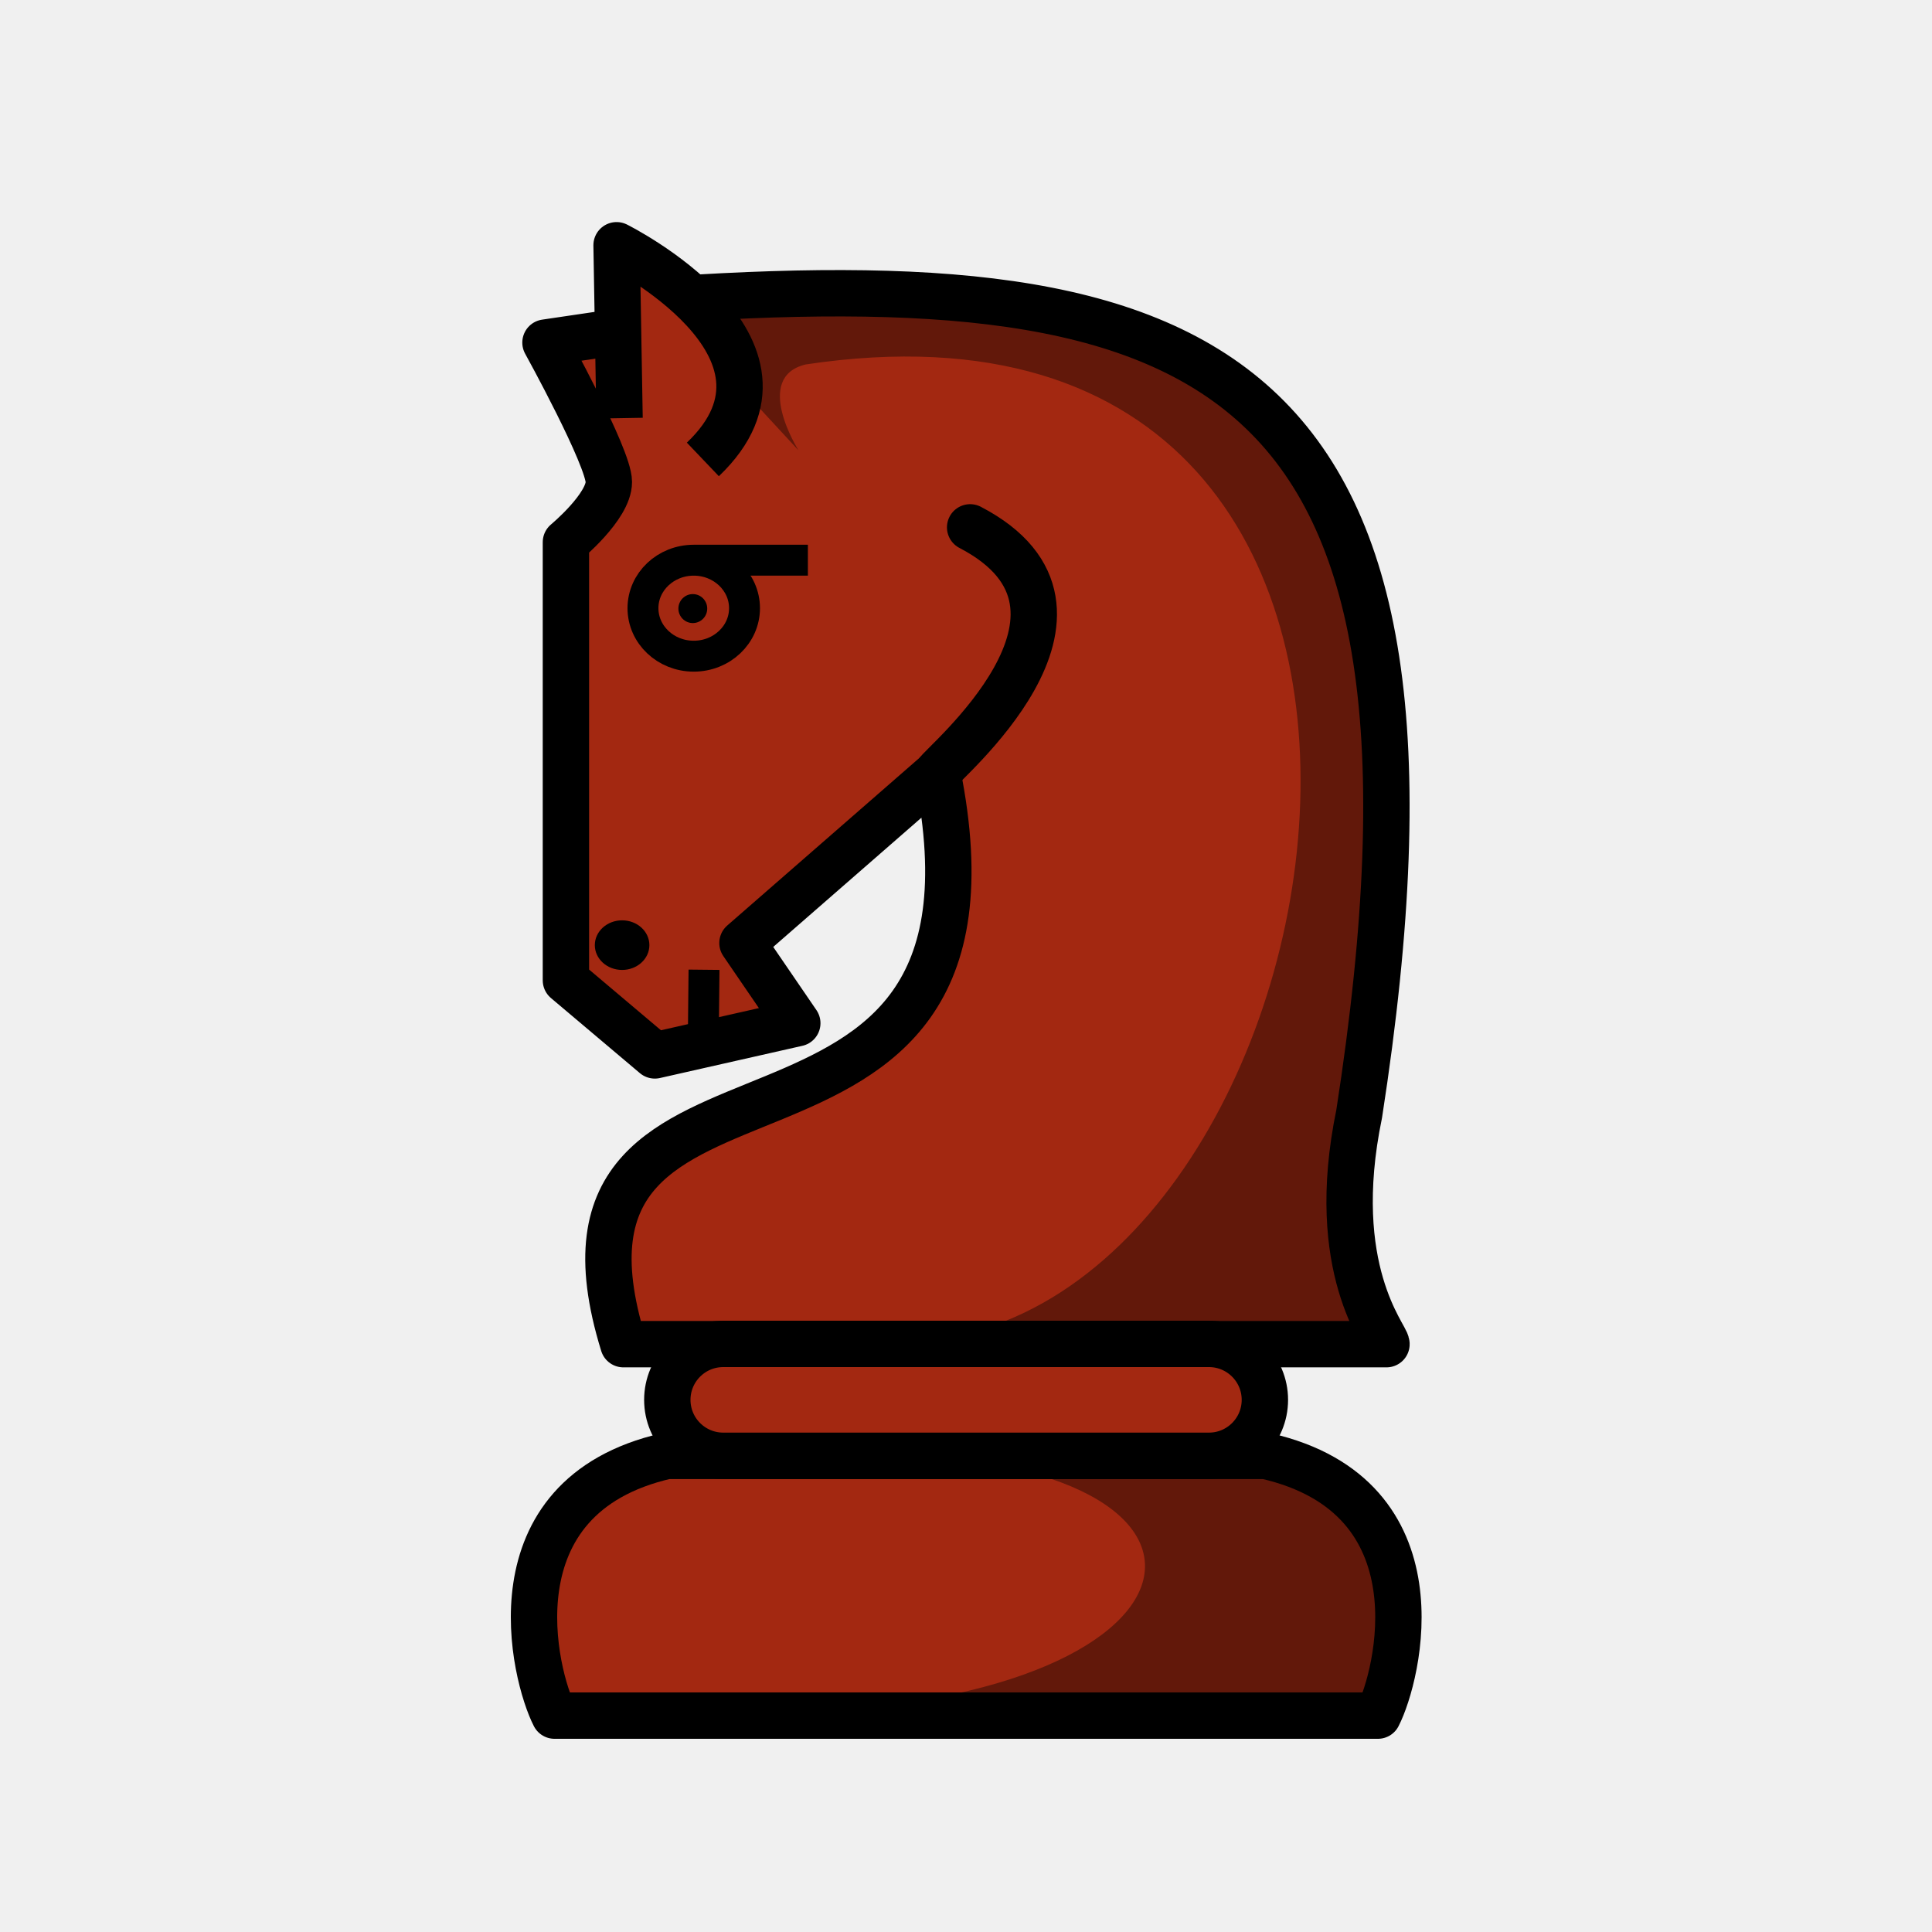
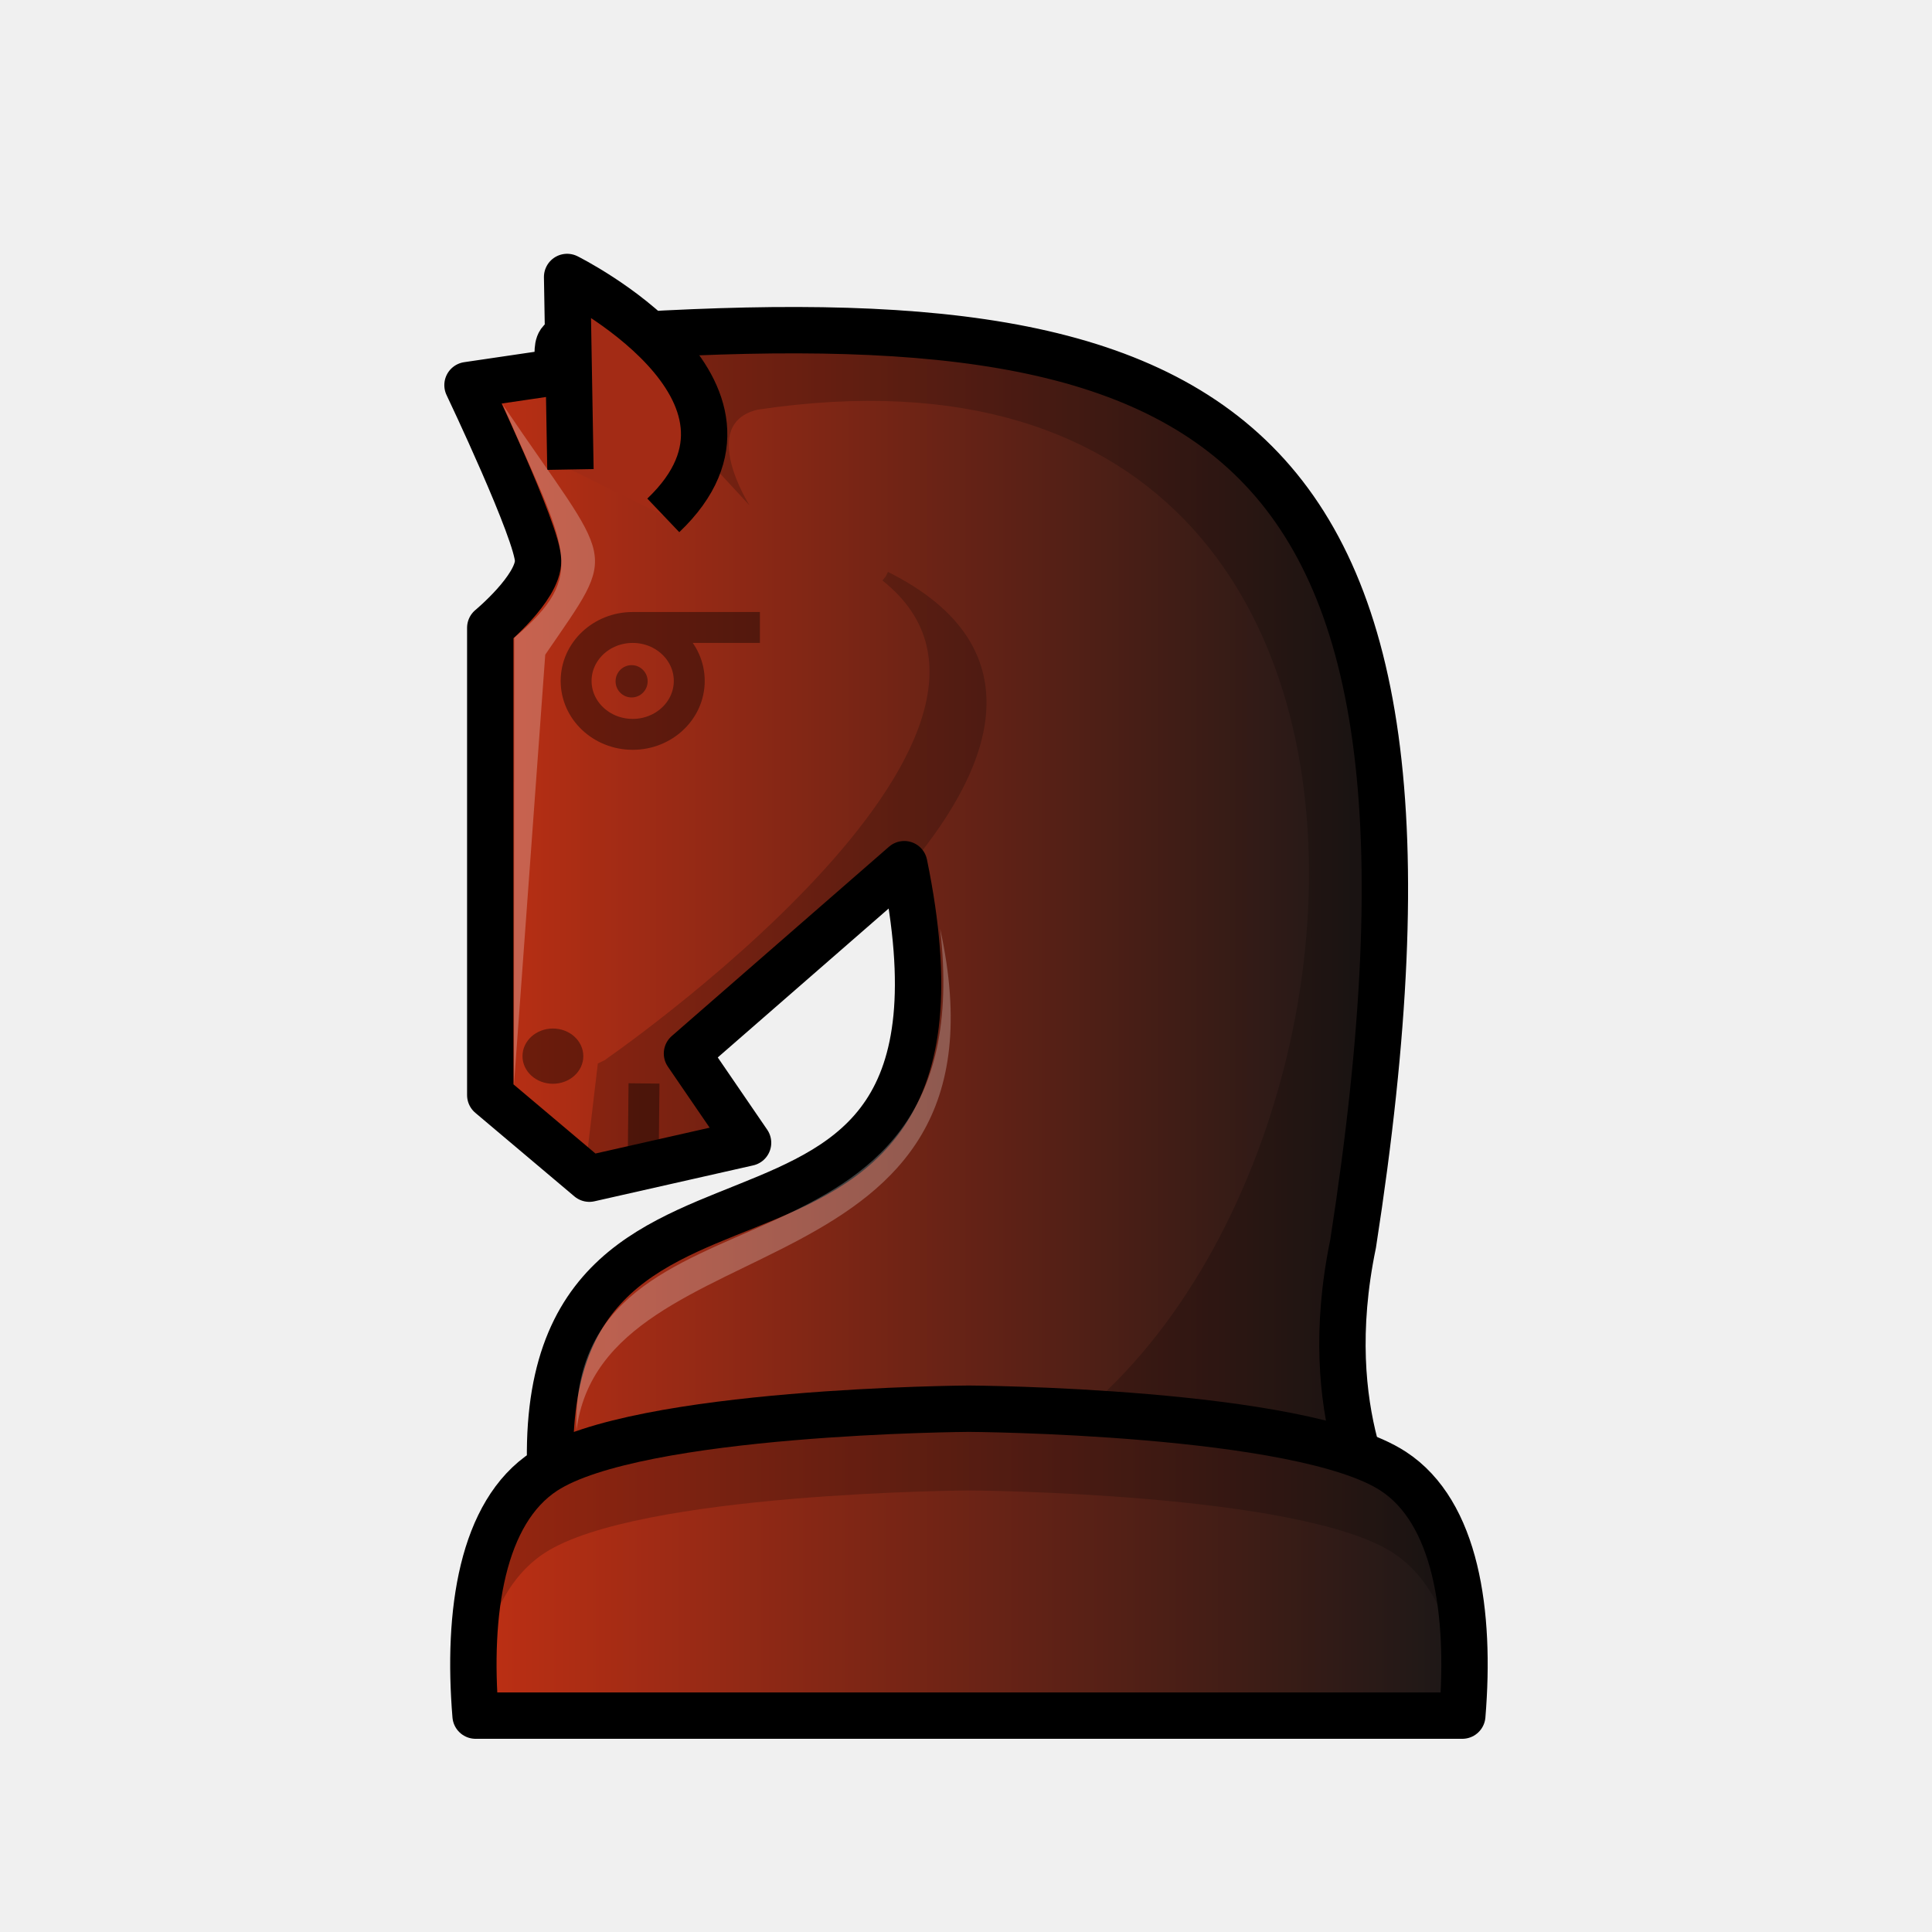
- <svg xmlns="http://www.w3.org/2000/svg" width="50mm" height="50mm" clip-rule="evenodd" fill-rule="evenodd" image-rendering="optimizeQuality" shape-rendering="geometricPrecision" text-rendering="geometricPrecision" version="1.1" viewBox="0 0 50 50">
-   <g transform="translate(472.48 -263.19)">
-     <path d="m-455.78 270.94s-0.113 3e-3 -0.274 0.042c-0.429 6e-3 -3e-3 0.789-0.432 0.797l-1.877 0.277s1.64 2.97 1.64 3.608c0 0.638-1.111 1.558-1.111 1.558v11.339l2.301 1.943 3.687-0.834-1.419-2.075 5.046-4.401c2.358 11.707-10.916 5.764-8.128 14.783h19.749c4e-3 -0.204-1.542-1.924-0.707-5.959 3.063-19.716-3.991-22.071-18.436-21.037-3e-3 -3e-3 -0.039-0.038-0.039-0.038z" fill="#a32811" stroke="#000" stroke-linejoin="round" stroke-width="1.2" />
-     <path d="m-455.84 278.93a1.314 1.242 0 0 0 1.314 1.242 1.314 1.242 0 0 0 1.314-1.242 1.314 1.242 0 0 0-1.314-1.242 1.314 1.242 0 0 0-1.314 1.242zm4.268-1.242-2.954-1.1e-4" fill="none" stroke="#000" stroke-linejoin="round" stroke-width=".8" style="paint-order:stroke fill markers" />
-     <g>
-       <ellipse transform="scale(-1,1)" cx="456.38" cy="287.65" rx=".706" ry=".642" style="paint-order:stroke fill markers" />
-       <ellipse transform="scale(-1,1)" cx="454.55" cy="278.94" rx=".373" ry=".375" style="paint-order:stroke fill markers" />
-       <path d="m-438.45 297.97h-3e-3 1.856c0.059 0.011-1.533-1.656-0.708-5.959 2.245-16.119-0.62-21.309-13.924-21.233v-2.4e-4c-1.447-0.01-2.965 0.044-4.549 0.158 0.037 0.038 1.344 1.13 1.669 1.553 0.037-3e-3 0.073-5e-3 0.11-7e-3l2.184 2.363s-1.198-1.892 0.187-2.223c19.171-2.877 14.166 25.537 2.26 25.289" opacity=".4" />
-     </g>
-     <path d="m-454.29 275.08c3.052-2.909-2.233-5.543-2.233-5.543l0.077 4.475" fill="#a32811" stroke="#000" stroke-linejoin="round" stroke-width="1.2" />
-     <path d="m-448.22 283.19c0.036-0.167 4.981-4.198 0.847-6.352" clip-rule="evenodd" fill="none" image-rendering="optimizeQuality" shape-rendering="geometricPrecision" stroke="#000" stroke-linecap="round" stroke-linejoin="round" stroke-width="1.2" />
-     <g>
-       <path d="m-454.28 290.22 0.02-1.933" clip-rule="evenodd" fill="#f6f1a7" fill-rule="evenodd" image-rendering="optimizeQuality" shape-rendering="geometricPrecision" stroke="#000" stroke-linejoin="round" stroke-width=".8" />
-       <path d="m-436.82 307.59c0.518-1.005 1.711-5.668-2.901-6.721h-15.507c-4.612 1.053-3.419 5.715-2.901 6.721z" fill="#a32811" stroke="#000" stroke-linejoin="round" stroke-width="1.2" />
-       <path d="m-449.43 300.83c9.979 0.278 8.517 6.732-3.739 6.703h16.128c0.51-0.99 1.426-5.529-2.203-6.669" opacity=".4" />
-       <rect x="-455.21" y="297.97" width="15.465" height="2.896" ry="1.448" fill="#a32811" stroke="#000" stroke-linecap="round" stroke-linejoin="round" stroke-width="1.2" style="paint-order:normal" />
-     </g>
-   </g>
+ <svg xmlns="http://www.w3.org/2000/svg" xmlns:xlink="http://www.w3.org/1999/xlink" width="50mm" height="50mm" clip-rule="evenodd" fill-rule="evenodd" image-rendering="optimizeQuality" shape-rendering="geometricPrecision" text-rendering="geometricPrecision" version="1.1" viewBox="0 0 50 50">
+   <defs>
+     <linearGradient id="linearGradient5768-6" x1="-523.92" x2="-501.54" y1="113.91" y2="113.91" gradientTransform="matrix(1.1144 0 0 1.1133 595.36 -102.86)" gradientUnits="userSpaceOnUse" xlink:href="#linearGradient3800" />
+     <linearGradient id="linearGradient3800">
+       <stop style="stop-color:#c23014" offset="0" />
+       <stop style="stop-color:#171717" offset="1" />
+     </linearGradient>
+     <linearGradient id="linearGradient5770-2" x1="-69.739" x2="-42.888" y1="523.66" y2="523.66" gradientTransform="translate(81.39 -483.23)" gradientUnits="userSpaceOnUse" xlink:href="#linearGradient3800" />
+   </defs>
+   <path d="m14.978 8.725s-0.126 0.003-0.305 0.047c-0.478 0.007-0.003 0.878-0.482 0.887l-2.092 0.308s1.827 3.836 1.827 4.546c0 0.71-1.238 1.734-1.238 1.734v12.094l2.564 2.163 4.108-0.929-1.581-2.31 5.623-4.9c2.667 12.989-10.494 4.921-9.057 17.005h21.461c0.004-0.227-1.719-2.69-0.788-7.181 3.414-21.949-3.899-24.57-19.998-23.42-0.003-0.003-0.043-0.043-0.043-0.043z" style="fill:url(#linearGradient5768-6);stroke-linejoin:round;stroke-width:1.2;stroke:#000000" />
+   <path d="m14.91 17.622a1.464 1.383 0 0 0 1.464 1.383 1.464 1.383 0 0 0 1.464-1.383 1.464 1.383 0 0 0-1.464-1.383 1.464 1.383 0 0 0-1.464 1.383zm4.756-1.383-3.292-1.23e-4" style="fill:none;opacity:.4;paint-order:stroke fill markers;stroke-linejoin:round;stroke-width:.8;stroke:#000000" />
+   <ellipse transform="scale(-1,1)" cx="-14.309" cy="27.333" rx=".787" ry=".715" style="fill:#000000;opacity:.4;paint-order:stroke fill markers" />
+   <ellipse transform="scale(-1,1)" cx="-16.346" cy="17.632" rx=".415" ry=".418" style="fill:#000000;opacity:.4;paint-order:stroke fill markers" />
+   <path d="m35.807 38.823c0.065 0.012-1.708-1.844-0.789-6.634 2.502-17.945-0.144-23.723-14.969-23.638v-2.672e-4c-1.612-0.011-3.304 0.049-5.069 0.175 0.041 0.042 1.497 1.258 1.859 1.729 0.042-0.003 0.082-0.006 0.123-0.008l2.434 2.63s-1.335-2.106 0.209-2.474c21.364-3.203 15.787 28.429 2.519 28.154" style="fill:#000000;opacity:.2" />
+   <path d="m17.166 13.338c3.401-3.238-2.489-6.17-2.489-6.17l0.086 4.982" style="fill:#a32b15;stroke-linejoin:round;stroke-width:1.2;stroke:#000000" />
+   <path d="m16.645 30.19 0.022-2.151" style="clip-rule:evenodd;fill-rule:evenodd;fill:#f6f1a7;image-rendering:optimizeQuality;opacity:.4;shape-rendering:geometricPrecision;stroke-linejoin:round;stroke-width:.8;stroke:#000000" />
+   <path d="m25.076 36.457s-8.578 0.048-10.983 1.619c-1.623 1.06-2.006 3.651-1.785 6.324h25.536c0.221-2.672-0.162-5.264-1.785-6.324-2.405-1.571-10.983-1.619-10.983-1.619z" style="clip-rule:evenodd;fill-rule:evenodd;fill:url(#linearGradient5770-2);image-rendering:optimizeQuality;shape-rendering:geometricPrecision;stroke-linejoin:round;stroke-width:1.2;stroke:#000000" />
+   <path d="m25.076 36.457s-8.578 0.048-10.983 1.619c-1.623 1.06-2.005 2.593-1.785 5.265h0.084c0.228-1.38 0.75-2.528 1.701-3.149 2.405-1.571 10.983-1.619 10.983-1.619s8.579 0.048 10.983 1.619c0.95 0.621 1.473 1.769 1.701 3.149h0.084c0.221-2.672-0.162-4.205-1.785-5.265-2.405-1.571-10.983-1.619-10.983-1.619z" style="clip-rule:evenodd;fill-rule:evenodd;fill:#000000;image-rendering:optimizeQuality;opacity:.2;shape-rendering:geometricPrecision" />
+   <path d="m22.921 14.92c7.739 3.863-5.122 12.364-5.141 12.345l1.581 2.31-4.108 0.929 0.339-2.868c0.017-3e-3 12.535-8.583 7.329-12.716" style="fill:#000000;opacity:.2;stroke-width:.265px;stroke:#000000" />
+   <path d="m13.301 28.081 0.008-11.576c1.933-1.653 1.366-2.23-0.302-6.041 2.887 4.269 3.04 3.652 1.104 6.479z" style="fill:#ffffff;opacity:.25" />
+   <path d="m14.919 37.016c-0.202-6.963 10.544-3.125 9.412-12.978 2.115 9.645-8.713 7.491-9.412 12.978z" style="fill:#ffffff;opacity:.25" />
</svg>
